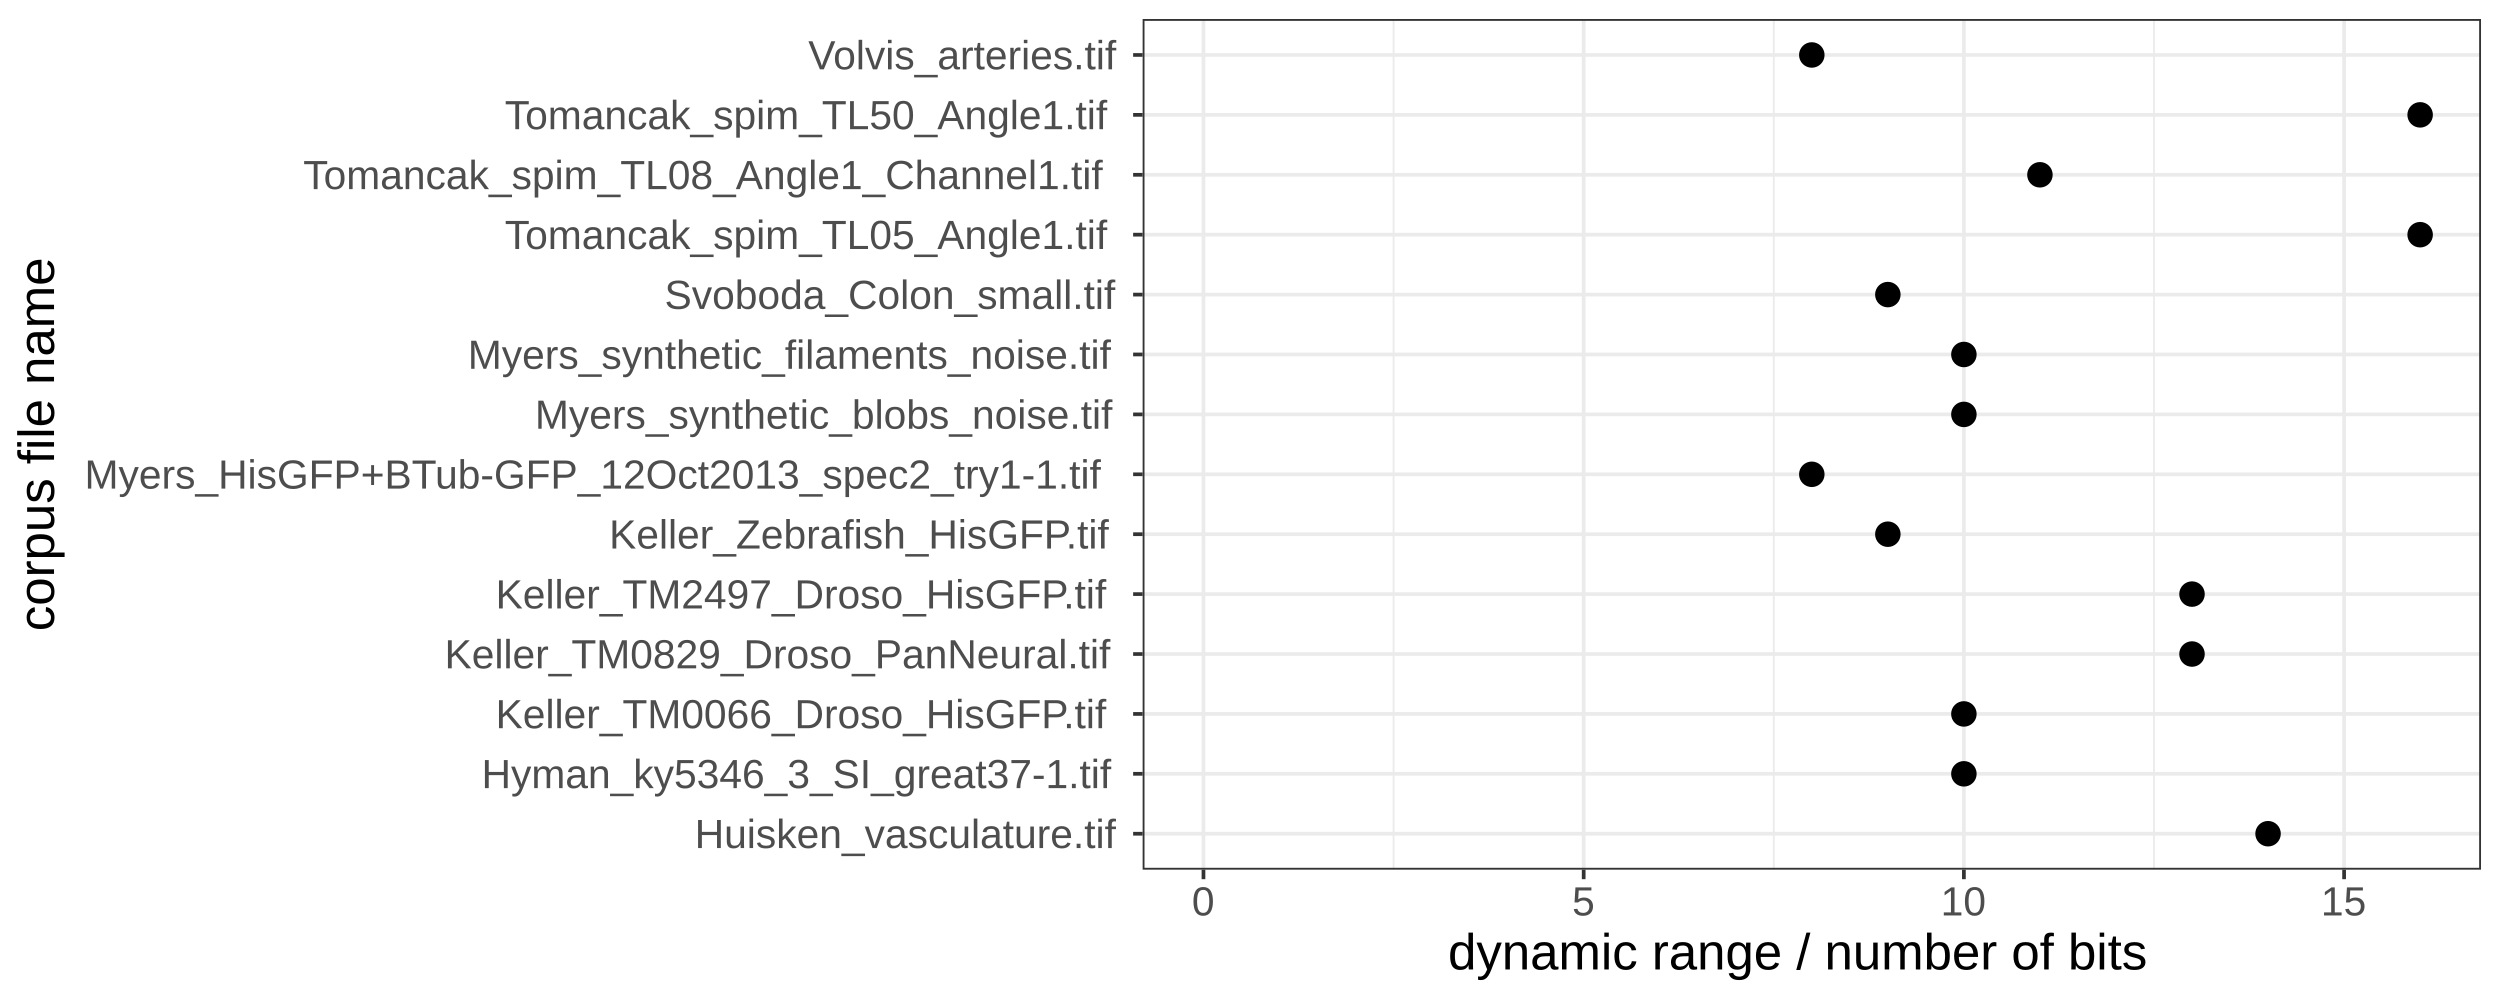
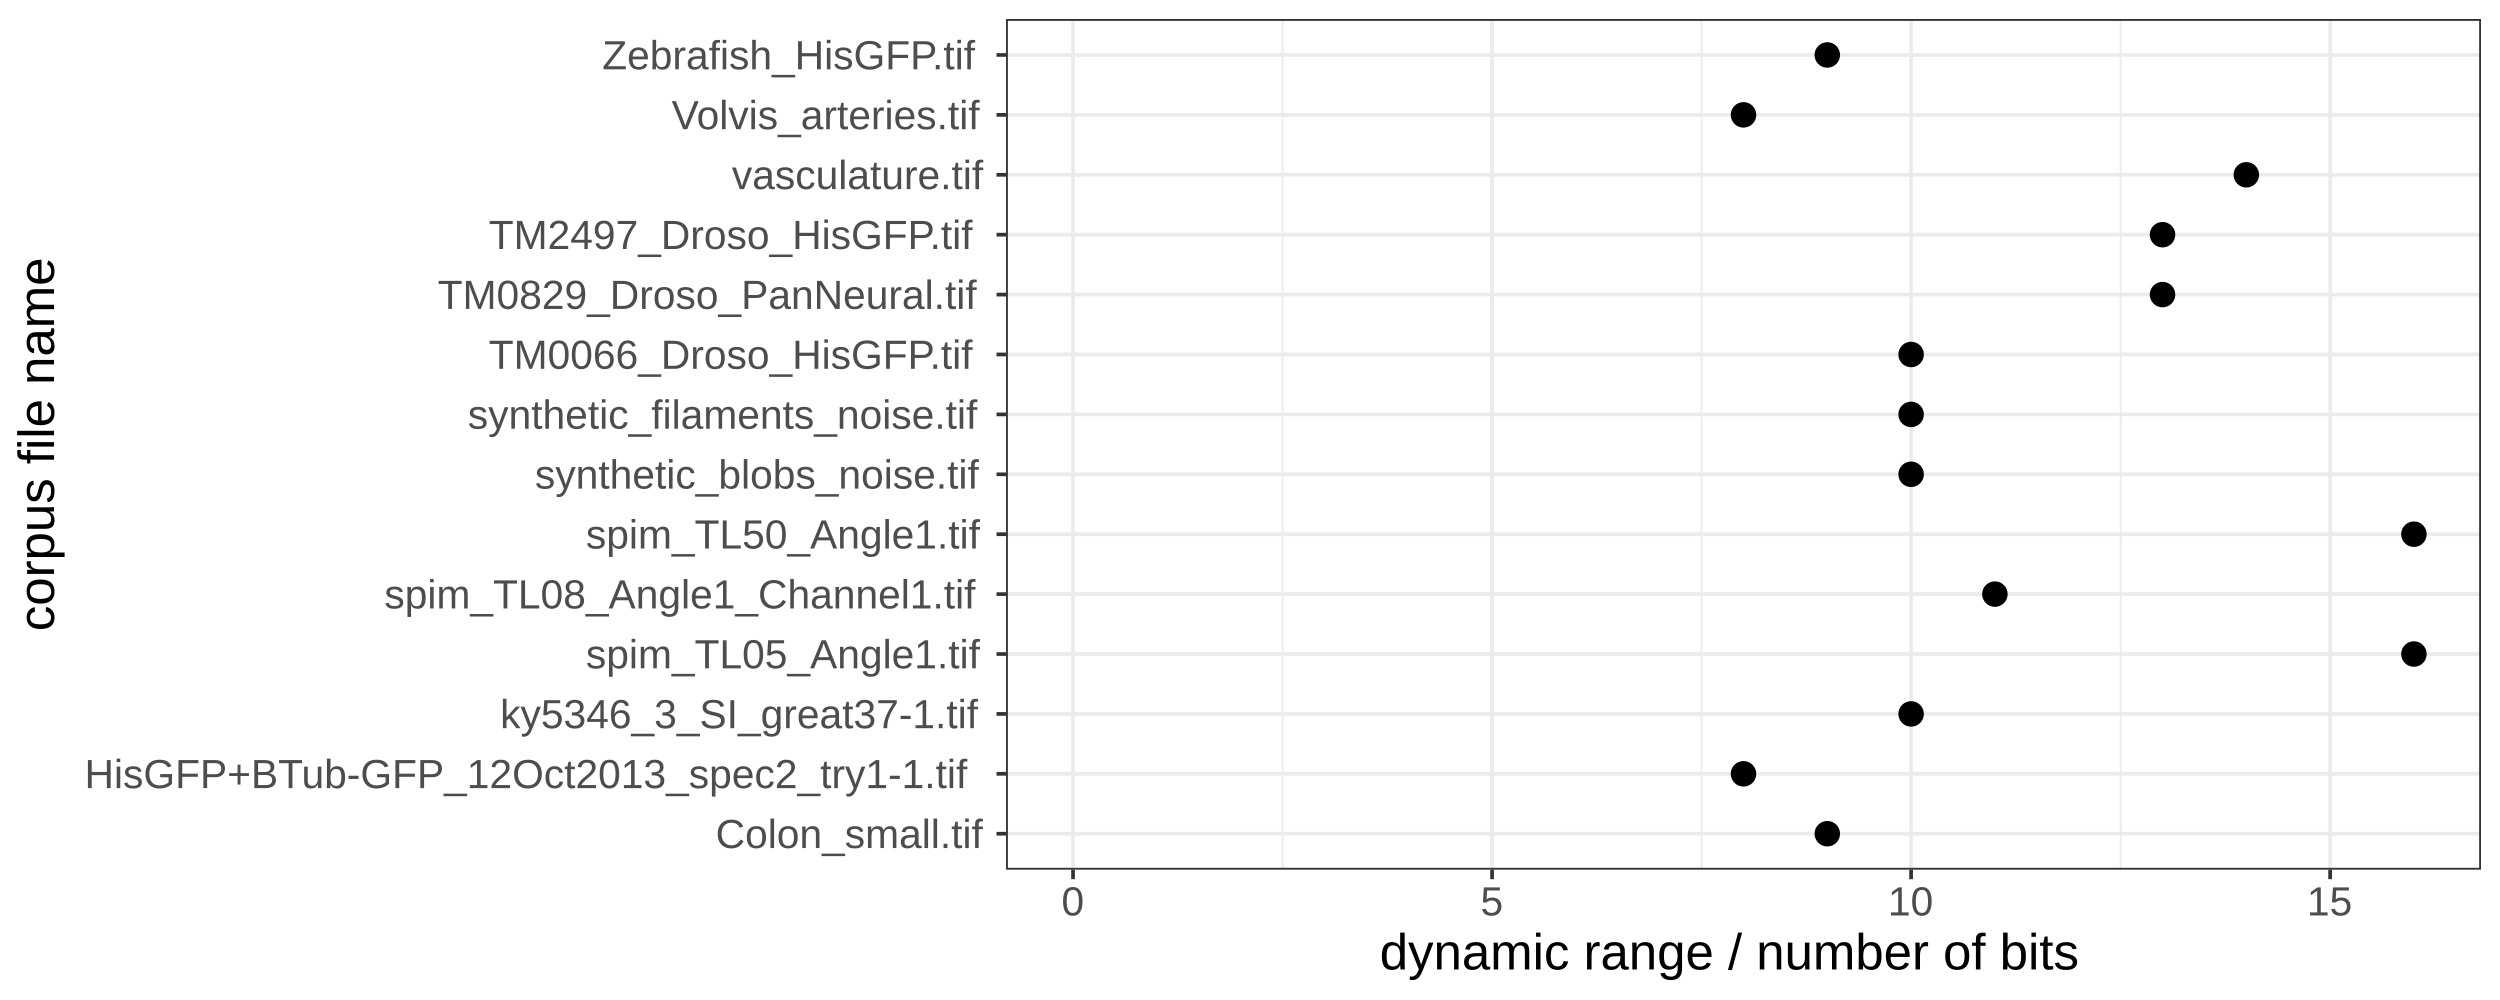
<svg xmlns="http://www.w3.org/2000/svg" viewBox="0 0 720.00 288.00">
  <defs>
    <style type="text/css">
    line, polyline, path, rect, circle {
      fill: none;
      stroke: #000000;
      stroke-linecap: round;
      stroke-linejoin: round;
      stroke-miterlimit: 10.00;
    }
  </style>
  </defs>
  <rect width="100%" height="100%" style="stroke: none; fill: #FFFFFF;" />
  <rect x="0.00" y="0.00" width="720.00" height="288.00" style="stroke-width: 1.07; stroke: #FFFFFF; fill: #FFFFFF;" />
  <defs>
    <clipPath id="cp1">
-       <rect x="329.08" y="5.48" width="385.45" height="244.98" />
+       <rect x="289.74" y="5.48" width="424.79" height="244.98" />
    </clipPath>
  </defs>
-   <rect x="329.08" y="5.48" width="385.45" height="244.98" style="stroke-width: 1.07; stroke: none; fill: #FFFFFF;" clip-path="url(#cp1)" />
-   <polyline points="401.35,250.46 401.35,5.48 " style="stroke-width: 0.53; stroke: #EBEBEB; stroke-linecap: butt;" clip-path="url(#cp1)" />
-   <polyline points="510.85,250.46 510.85,5.48 " style="stroke-width: 0.53; stroke: #EBEBEB; stroke-linecap: butt;" clip-path="url(#cp1)" />
-   <polyline points="620.35,250.46 620.35,5.48 " style="stroke-width: 0.53; stroke: #EBEBEB; stroke-linecap: butt;" clip-path="url(#cp1)" />
-   <polyline points="329.08,240.11 714.52,240.11 " style="stroke-width: 1.07; stroke: #EBEBEB; stroke-linecap: butt;" clip-path="url(#cp1)" />
-   <polyline points="329.08,222.86 714.52,222.86 " style="stroke-width: 1.07; stroke: #EBEBEB; stroke-linecap: butt;" clip-path="url(#cp1)" />
-   <polyline points="329.08,205.61 714.52,205.61 " style="stroke-width: 1.07; stroke: #EBEBEB; stroke-linecap: butt;" clip-path="url(#cp1)" />
-   <polyline points="329.08,188.36 714.52,188.36 " style="stroke-width: 1.07; stroke: #EBEBEB; stroke-linecap: butt;" clip-path="url(#cp1)" />
-   <polyline points="329.08,171.10 714.52,171.10 " style="stroke-width: 1.07; stroke: #EBEBEB; stroke-linecap: butt;" clip-path="url(#cp1)" />
-   <polyline points="329.08,153.85 714.52,153.85 " style="stroke-width: 1.07; stroke: #EBEBEB; stroke-linecap: butt;" clip-path="url(#cp1)" />
-   <polyline points="329.08,136.60 714.52,136.60 " style="stroke-width: 1.07; stroke: #EBEBEB; stroke-linecap: butt;" clip-path="url(#cp1)" />
-   <polyline points="329.08,119.35 714.52,119.35 " style="stroke-width: 1.07; stroke: #EBEBEB; stroke-linecap: butt;" clip-path="url(#cp1)" />
-   <polyline points="329.08,102.09 714.52,102.09 " style="stroke-width: 1.07; stroke: #EBEBEB; stroke-linecap: butt;" clip-path="url(#cp1)" />
-   <polyline points="329.08,84.84 714.52,84.84 " style="stroke-width: 1.07; stroke: #EBEBEB; stroke-linecap: butt;" clip-path="url(#cp1)" />
-   <polyline points="329.08,67.59 714.52,67.59 " style="stroke-width: 1.07; stroke: #EBEBEB; stroke-linecap: butt;" clip-path="url(#cp1)" />
-   <polyline points="329.08,50.34 714.52,50.34 " style="stroke-width: 1.07; stroke: #EBEBEB; stroke-linecap: butt;" clip-path="url(#cp1)" />
-   <polyline points="329.08,33.08 714.52,33.08 " style="stroke-width: 1.07; stroke: #EBEBEB; stroke-linecap: butt;" clip-path="url(#cp1)" />
-   <polyline points="329.08,15.83 714.52,15.83 " style="stroke-width: 1.07; stroke: #EBEBEB; stroke-linecap: butt;" clip-path="url(#cp1)" />
-   <polyline points="346.60,250.46 346.60,5.48 " style="stroke-width: 1.07; stroke: #EBEBEB; stroke-linecap: butt;" clip-path="url(#cp1)" />
-   <polyline points="456.10,250.46 456.10,5.48 " style="stroke-width: 1.07; stroke: #EBEBEB; stroke-linecap: butt;" clip-path="url(#cp1)" />
-   <polyline points="565.60,250.46 565.60,5.48 " style="stroke-width: 1.07; stroke: #EBEBEB; stroke-linecap: butt;" clip-path="url(#cp1)" />
-   <polyline points="675.10,250.46 675.10,5.48 " style="stroke-width: 1.07; stroke: #EBEBEB; stroke-linecap: butt;" clip-path="url(#cp1)" />
-   <circle cx="653.20" cy="240.11" r="2.49pt" style="stroke-width: 0.71; fill: #000000;" clip-path="url(#cp1)" />
-   <circle cx="565.60" cy="222.86" r="2.49pt" style="stroke-width: 0.71; fill: #000000;" clip-path="url(#cp1)" />
-   <circle cx="565.60" cy="205.61" r="2.49pt" style="stroke-width: 0.71; fill: #000000;" clip-path="url(#cp1)" />
-   <circle cx="631.30" cy="188.36" r="2.49pt" style="stroke-width: 0.71; fill: #000000;" clip-path="url(#cp1)" />
-   <circle cx="631.30" cy="171.10" r="2.49pt" style="stroke-width: 0.71; fill: #000000;" clip-path="url(#cp1)" />
-   <circle cx="543.70" cy="153.85" r="2.49pt" style="stroke-width: 0.71; fill: #000000;" clip-path="url(#cp1)" />
-   <circle cx="521.80" cy="136.60" r="2.49pt" style="stroke-width: 0.71; fill: #000000;" clip-path="url(#cp1)" />
-   <circle cx="565.60" cy="119.35" r="2.49pt" style="stroke-width: 0.71; fill: #000000;" clip-path="url(#cp1)" />
-   <circle cx="565.60" cy="102.09" r="2.49pt" style="stroke-width: 0.71; fill: #000000;" clip-path="url(#cp1)" />
-   <circle cx="543.70" cy="84.84" r="2.49pt" style="stroke-width: 0.71; fill: #000000;" clip-path="url(#cp1)" />
-   <circle cx="697.00" cy="67.59" r="2.49pt" style="stroke-width: 0.71; fill: #000000;" clip-path="url(#cp1)" />
-   <circle cx="587.50" cy="50.34" r="2.49pt" style="stroke-width: 0.71; fill: #000000;" clip-path="url(#cp1)" />
-   <circle cx="697.00" cy="33.08" r="2.49pt" style="stroke-width: 0.71; fill: #000000;" clip-path="url(#cp1)" />
-   <circle cx="521.80" cy="15.83" r="2.49pt" style="stroke-width: 0.71; fill: #000000;" clip-path="url(#cp1)" />
-   <rect x="329.08" y="5.48" width="385.45" height="244.98" style="stroke-width: 1.07; stroke: #333333;" clip-path="url(#cp1)" />
+   <rect x="289.74" y="5.48" width="424.79" height="244.98" style="stroke-width: 1.07; stroke: none; fill: #FFFFFF;" clip-path="url(#cp1)" />
+   <polyline points="369.38,250.46 369.38,5.48 " style="stroke-width: 0.53; stroke: #EBEBEB; stroke-linecap: butt;" clip-path="url(#cp1)" />
+   <polyline points="490.06,250.46 490.06,5.48 " style="stroke-width: 0.53; stroke: #EBEBEB; stroke-linecap: butt;" clip-path="url(#cp1)" />
+   <polyline points="610.74,250.46 610.74,5.48 " style="stroke-width: 0.53; stroke: #EBEBEB; stroke-linecap: butt;" clip-path="url(#cp1)" />
+   <polyline points="289.74,240.11 714.52,240.11 " style="stroke-width: 1.07; stroke: #EBEBEB; stroke-linecap: butt;" clip-path="url(#cp1)" />
+   <polyline points="289.74,222.86 714.52,222.86 " style="stroke-width: 1.07; stroke: #EBEBEB; stroke-linecap: butt;" clip-path="url(#cp1)" />
+   <polyline points="289.74,205.61 714.52,205.61 " style="stroke-width: 1.07; stroke: #EBEBEB; stroke-linecap: butt;" clip-path="url(#cp1)" />
+   <polyline points="289.74,188.36 714.52,188.36 " style="stroke-width: 1.07; stroke: #EBEBEB; stroke-linecap: butt;" clip-path="url(#cp1)" />
+   <polyline points="289.74,171.10 714.52,171.10 " style="stroke-width: 1.07; stroke: #EBEBEB; stroke-linecap: butt;" clip-path="url(#cp1)" />
+   <polyline points="289.74,153.85 714.52,153.85 " style="stroke-width: 1.07; stroke: #EBEBEB; stroke-linecap: butt;" clip-path="url(#cp1)" />
+   <polyline points="289.74,136.60 714.52,136.60 " style="stroke-width: 1.07; stroke: #EBEBEB; stroke-linecap: butt;" clip-path="url(#cp1)" />
+   <polyline points="289.74,119.35 714.52,119.35 " style="stroke-width: 1.07; stroke: #EBEBEB; stroke-linecap: butt;" clip-path="url(#cp1)" />
+   <polyline points="289.74,102.09 714.52,102.09 " style="stroke-width: 1.07; stroke: #EBEBEB; stroke-linecap: butt;" clip-path="url(#cp1)" />
+   <polyline points="289.74,84.84 714.52,84.84 " style="stroke-width: 1.07; stroke: #EBEBEB; stroke-linecap: butt;" clip-path="url(#cp1)" />
+   <polyline points="289.74,67.59 714.52,67.59 " style="stroke-width: 1.07; stroke: #EBEBEB; stroke-linecap: butt;" clip-path="url(#cp1)" />
+   <polyline points="289.74,50.34 714.52,50.34 " style="stroke-width: 1.07; stroke: #EBEBEB; stroke-linecap: butt;" clip-path="url(#cp1)" />
+   <polyline points="289.74,33.08 714.52,33.08 " style="stroke-width: 1.07; stroke: #EBEBEB; stroke-linecap: butt;" clip-path="url(#cp1)" />
+   <polyline points="289.74,15.83 714.52,15.83 " style="stroke-width: 1.07; stroke: #EBEBEB; stroke-linecap: butt;" clip-path="url(#cp1)" />
+   <polyline points="309.04,250.46 309.04,5.48 " style="stroke-width: 1.07; stroke: #EBEBEB; stroke-linecap: butt;" clip-path="url(#cp1)" />
+   <polyline points="429.72,250.46 429.72,5.48 " style="stroke-width: 1.07; stroke: #EBEBEB; stroke-linecap: butt;" clip-path="url(#cp1)" />
+   <polyline points="550.40,250.46 550.40,5.48 " style="stroke-width: 1.07; stroke: #EBEBEB; stroke-linecap: butt;" clip-path="url(#cp1)" />
+   <polyline points="671.08,250.46 671.08,5.48 " style="stroke-width: 1.07; stroke: #EBEBEB; stroke-linecap: butt;" clip-path="url(#cp1)" />
+   <circle cx="646.94" cy="50.34" r="2.49pt" style="stroke-width: 0.71; fill: #000000;" clip-path="url(#cp1)" />
+   <circle cx="550.40" cy="205.61" r="2.49pt" style="stroke-width: 0.71; fill: #000000;" clip-path="url(#cp1)" />
+   <circle cx="550.40" cy="102.09" r="2.49pt" style="stroke-width: 0.71; fill: #000000;" clip-path="url(#cp1)" />
+   <circle cx="622.81" cy="84.84" r="2.49pt" style="stroke-width: 0.71; fill: #000000;" clip-path="url(#cp1)" />
+   <circle cx="622.81" cy="67.59" r="2.49pt" style="stroke-width: 0.71; fill: #000000;" clip-path="url(#cp1)" />
+   <circle cx="526.26" cy="15.83" r="2.49pt" style="stroke-width: 0.71; fill: #000000;" clip-path="url(#cp1)" />
+   <circle cx="502.13" cy="222.86" r="2.49pt" style="stroke-width: 0.71; fill: #000000;" clip-path="url(#cp1)" />
+   <circle cx="550.40" cy="136.60" r="2.49pt" style="stroke-width: 0.71; fill: #000000;" clip-path="url(#cp1)" />
+   <circle cx="550.40" cy="119.35" r="2.49pt" style="stroke-width: 0.71; fill: #000000;" clip-path="url(#cp1)" />
+   <circle cx="526.26" cy="240.11" r="2.49pt" style="stroke-width: 0.71; fill: #000000;" clip-path="url(#cp1)" />
+   <circle cx="695.21" cy="188.36" r="2.49pt" style="stroke-width: 0.71; fill: #000000;" clip-path="url(#cp1)" />
+   <circle cx="574.53" cy="171.10" r="2.49pt" style="stroke-width: 0.71; fill: #000000;" clip-path="url(#cp1)" />
+   <circle cx="695.21" cy="153.85" r="2.49pt" style="stroke-width: 0.71; fill: #000000;" clip-path="url(#cp1)" />
+   <circle cx="502.13" cy="33.08" r="2.49pt" style="stroke-width: 0.71; fill: #000000;" clip-path="url(#cp1)" />
+   <rect x="289.74" y="5.48" width="424.79" height="244.98" style="stroke-width: 1.07; stroke: #333333;" clip-path="url(#cp1)" />
  <defs>
    <clipPath id="cp2">
      <rect x="0.00" y="0.00" width="720.00" height="288.00" />
    </clipPath>
  </defs>
  <g clip-path="url(#cp2)">
-     <text x="200.08" y="244.24" style="font-size: 8.80pt; fill: #4D4D4D; font-family: Arial;">Huisken_vasculature.tif</text>
+     <text x="206.11" y="244.24" style="font-size: 8.80pt; fill: #4D4D4D; font-family: Arial;">Colon_small.tif</text>
  </g>
  <g clip-path="url(#cp2)">
-     <text x="138.69" y="226.98" style="font-size: 8.80pt; fill: #4D4D4D; font-family: Arial;">Hyman_ky5346_3_SI_great37-1.tif</text>
+     <text x="24.35" y="226.98" style="font-size: 8.80pt; fill: #4D4D4D; font-family: Arial;">HisGFP+BTub-GFP_12Oct2013_spec2_try1-1.tif</text>
  </g>
  <g clip-path="url(#cp2)">
-     <text x="142.74" y="209.73" style="font-size: 8.80pt; fill: #4D4D4D; font-family: Arial;">Keller_TM0066_Droso_HisGFP.tif</text>
+     <text x="144.04" y="209.73" style="font-size: 8.80pt; fill: #4D4D4D; font-family: Arial;">ky5346_3_SI_great37-1.tif</text>
  </g>
  <g clip-path="url(#cp2)">
-     <text x="128.04" y="192.48" style="font-size: 8.80pt; fill: #4D4D4D; font-family: Arial;">Keller_TM0829_Droso_PanNeural.tif</text>
+     <text x="168.74" y="192.48" style="font-size: 8.80pt; fill: #4D4D4D; font-family: Arial;">spim_TL05_Angle1.tif</text>
  </g>
  <g clip-path="url(#cp2)">
-     <text x="142.74" y="175.23" style="font-size: 8.80pt; fill: #4D4D4D; font-family: Arial;">Keller_TM2497_Droso_HisGFP.tif</text>
+     <text x="110.69" y="175.23" style="font-size: 8.80pt; fill: #4D4D4D; font-family: Arial;">spim_TL08_Angle1_Channel1.tif</text>
  </g>
  <g clip-path="url(#cp2)">
-     <text x="175.43" y="157.98" style="font-size: 8.80pt; fill: #4D4D4D; font-family: Arial;">Keller_Zebrafish_HisGFP.tif</text>
+     <text x="168.74" y="157.98" style="font-size: 8.80pt; fill: #4D4D4D; font-family: Arial;">spim_TL50_Angle1.tif</text>
  </g>
  <g clip-path="url(#cp2)">
-     <text x="24.35" y="140.72" style="font-size: 8.80pt; fill: #4D4D4D; font-family: Arial;">Myers_HisGFP+BTub-GFP_12Oct2013_spec2_try1-1.tif</text>
+     <text x="154.06" y="140.72" style="font-size: 8.80pt; fill: #4D4D4D; font-family: Arial;">synthetic_blobs_noise.tif</text>
  </g>
  <g clip-path="url(#cp2)">
-     <text x="154.06" y="123.47" style="font-size: 8.80pt; fill: #4D4D4D; font-family: Arial;">Myers_synthetic_blobs_noise.tif</text>
+     <text x="134.73" y="123.47" style="font-size: 8.80pt; fill: #4D4D4D; font-family: Arial;">synthetic_filaments_noise.tif</text>
  </g>
  <g clip-path="url(#cp2)">
-     <text x="134.73" y="106.22" style="font-size: 8.80pt; fill: #4D4D4D; font-family: Arial;">Myers_synthetic_filaments_noise.tif</text>
+     <text x="140.76" y="106.22" style="font-size: 8.80pt; fill: #4D4D4D; font-family: Arial;">TM0066_Droso_HisGFP.tif</text>
  </g>
  <g clip-path="url(#cp2)">
-     <text x="191.40" y="88.97" style="font-size: 8.80pt; fill: #4D4D4D; font-family: Arial;">Svoboda_Colon_small.tif</text>
+     <text x="126.06" y="88.97" style="font-size: 8.80pt; fill: #4D4D4D; font-family: Arial;">TM0829_Droso_PanNeural.tif</text>
  </g>
  <g clip-path="url(#cp2)">
-     <text x="145.38" y="71.71" style="font-size: 8.80pt; fill: #4D4D4D; font-family: Arial;">Tomancak_spim_TL05_Angle1.tif</text>
+     <text x="140.76" y="71.71" style="font-size: 8.80pt; fill: #4D4D4D; font-family: Arial;">TM2497_Droso_HisGFP.tif</text>
  </g>
  <g clip-path="url(#cp2)">
-     <text x="87.33" y="54.46" style="font-size: 8.80pt; fill: #4D4D4D; font-family: Arial;">Tomancak_spim_TL08_Angle1_Channel1.tif</text>
+     <text x="210.77" y="54.46" style="font-size: 8.80pt; fill: #4D4D4D; font-family: Arial;">vasculature.tif</text>
  </g>
  <g clip-path="url(#cp2)">
-     <text x="145.38" y="37.21" style="font-size: 8.80pt; fill: #4D4D4D; font-family: Arial;">Tomancak_spim_TL50_Angle1.tif</text>
+     <text x="193.44" y="37.21" style="font-size: 8.80pt; fill: #4D4D4D; font-family: Arial;">Volvis_arteries.tif</text>
  </g>
  <g clip-path="url(#cp2)">
-     <text x="232.78" y="19.96" style="font-size: 8.80pt; fill: #4D4D4D; font-family: Arial;">Volvis_arteries.tif</text>
+     <text x="173.44" y="19.96" style="font-size: 8.80pt; fill: #4D4D4D; font-family: Arial;">Zebrafish_HisGFP.tif</text>
  </g>
-   <polyline points="326.34,240.11 329.08,240.11 " style="stroke-width: 1.07; stroke: #333333; stroke-linecap: butt;" clip-path="url(#cp2)" />
-   <polyline points="326.34,222.86 329.08,222.86 " style="stroke-width: 1.07; stroke: #333333; stroke-linecap: butt;" clip-path="url(#cp2)" />
-   <polyline points="326.34,205.61 329.08,205.61 " style="stroke-width: 1.07; stroke: #333333; stroke-linecap: butt;" clip-path="url(#cp2)" />
-   <polyline points="326.34,188.36 329.08,188.36 " style="stroke-width: 1.07; stroke: #333333; stroke-linecap: butt;" clip-path="url(#cp2)" />
-   <polyline points="326.34,171.10 329.08,171.10 " style="stroke-width: 1.07; stroke: #333333; stroke-linecap: butt;" clip-path="url(#cp2)" />
-   <polyline points="326.34,153.85 329.08,153.85 " style="stroke-width: 1.07; stroke: #333333; stroke-linecap: butt;" clip-path="url(#cp2)" />
-   <polyline points="326.34,136.60 329.08,136.60 " style="stroke-width: 1.07; stroke: #333333; stroke-linecap: butt;" clip-path="url(#cp2)" />
-   <polyline points="326.34,119.35 329.08,119.35 " style="stroke-width: 1.07; stroke: #333333; stroke-linecap: butt;" clip-path="url(#cp2)" />
-   <polyline points="326.34,102.09 329.08,102.09 " style="stroke-width: 1.07; stroke: #333333; stroke-linecap: butt;" clip-path="url(#cp2)" />
-   <polyline points="326.34,84.84 329.08,84.84 " style="stroke-width: 1.07; stroke: #333333; stroke-linecap: butt;" clip-path="url(#cp2)" />
-   <polyline points="326.34,67.59 329.08,67.59 " style="stroke-width: 1.07; stroke: #333333; stroke-linecap: butt;" clip-path="url(#cp2)" />
-   <polyline points="326.34,50.34 329.08,50.34 " style="stroke-width: 1.07; stroke: #333333; stroke-linecap: butt;" clip-path="url(#cp2)" />
-   <polyline points="326.34,33.08 329.08,33.08 " style="stroke-width: 1.07; stroke: #333333; stroke-linecap: butt;" clip-path="url(#cp2)" />
-   <polyline points="326.34,15.83 329.08,15.83 " style="stroke-width: 1.07; stroke: #333333; stroke-linecap: butt;" clip-path="url(#cp2)" />
-   <polyline points="346.60,253.20 346.60,250.46 " style="stroke-width: 1.07; stroke: #333333; stroke-linecap: butt;" clip-path="url(#cp2)" />
-   <polyline points="456.10,253.20 456.10,250.46 " style="stroke-width: 1.07; stroke: #333333; stroke-linecap: butt;" clip-path="url(#cp2)" />
-   <polyline points="565.60,253.20 565.60,250.46 " style="stroke-width: 1.07; stroke: #333333; stroke-linecap: butt;" clip-path="url(#cp2)" />
-   <polyline points="675.10,253.20 675.10,250.46 " style="stroke-width: 1.07; stroke: #333333; stroke-linecap: butt;" clip-path="url(#cp2)" />
+   <polyline points="287.00,240.11 289.74,240.11 " style="stroke-width: 1.07; stroke: #333333; stroke-linecap: butt;" clip-path="url(#cp2)" />
+   <polyline points="287.00,222.86 289.74,222.86 " style="stroke-width: 1.07; stroke: #333333; stroke-linecap: butt;" clip-path="url(#cp2)" />
+   <polyline points="287.00,205.61 289.74,205.61 " style="stroke-width: 1.07; stroke: #333333; stroke-linecap: butt;" clip-path="url(#cp2)" />
+   <polyline points="287.00,188.36 289.74,188.36 " style="stroke-width: 1.07; stroke: #333333; stroke-linecap: butt;" clip-path="url(#cp2)" />
+   <polyline points="287.00,171.10 289.74,171.10 " style="stroke-width: 1.07; stroke: #333333; stroke-linecap: butt;" clip-path="url(#cp2)" />
+   <polyline points="287.00,153.85 289.74,153.85 " style="stroke-width: 1.07; stroke: #333333; stroke-linecap: butt;" clip-path="url(#cp2)" />
+   <polyline points="287.00,136.60 289.74,136.60 " style="stroke-width: 1.07; stroke: #333333; stroke-linecap: butt;" clip-path="url(#cp2)" />
+   <polyline points="287.00,119.35 289.74,119.35 " style="stroke-width: 1.07; stroke: #333333; stroke-linecap: butt;" clip-path="url(#cp2)" />
+   <polyline points="287.00,102.09 289.74,102.09 " style="stroke-width: 1.07; stroke: #333333; stroke-linecap: butt;" clip-path="url(#cp2)" />
+   <polyline points="287.00,84.84 289.74,84.84 " style="stroke-width: 1.07; stroke: #333333; stroke-linecap: butt;" clip-path="url(#cp2)" />
+   <polyline points="287.00,67.59 289.74,67.59 " style="stroke-width: 1.07; stroke: #333333; stroke-linecap: butt;" clip-path="url(#cp2)" />
+   <polyline points="287.00,50.34 289.74,50.34 " style="stroke-width: 1.07; stroke: #333333; stroke-linecap: butt;" clip-path="url(#cp2)" />
+   <polyline points="287.00,33.08 289.74,33.08 " style="stroke-width: 1.07; stroke: #333333; stroke-linecap: butt;" clip-path="url(#cp2)" />
+   <polyline points="287.00,15.83 289.74,15.83 " style="stroke-width: 1.07; stroke: #333333; stroke-linecap: butt;" clip-path="url(#cp2)" />
+   <polyline points="309.04,253.20 309.04,250.46 " style="stroke-width: 1.07; stroke: #333333; stroke-linecap: butt;" clip-path="url(#cp2)" />
+   <polyline points="429.72,253.20 429.72,250.46 " style="stroke-width: 1.07; stroke: #333333; stroke-linecap: butt;" clip-path="url(#cp2)" />
+   <polyline points="550.40,253.20 550.40,250.46 " style="stroke-width: 1.07; stroke: #333333; stroke-linecap: butt;" clip-path="url(#cp2)" />
+   <polyline points="671.08,253.20 671.08,250.46 " style="stroke-width: 1.07; stroke: #333333; stroke-linecap: butt;" clip-path="url(#cp2)" />
  <g clip-path="url(#cp2)">
-     <text x="343.26" y="263.65" style="font-size: 8.80pt; fill: #4D4D4D; font-family: Arial;">0</text>
+     <text x="305.71" y="263.65" style="font-size: 8.80pt; fill: #4D4D4D; font-family: Arial;">0</text>
  </g>
  <g clip-path="url(#cp2)">
-     <text x="452.76" y="263.65" style="font-size: 8.80pt; fill: #4D4D4D; font-family: Arial;">5</text>
+     <text x="426.38" y="263.65" style="font-size: 8.80pt; fill: #4D4D4D; font-family: Arial;">5</text>
  </g>
  <g clip-path="url(#cp2)">
-     <text x="558.92" y="263.65" style="font-size: 8.80pt; fill: #4D4D4D; font-family: Arial;">10</text>
+     <text x="543.73" y="263.65" style="font-size: 8.80pt; fill: #4D4D4D; font-family: Arial;">10</text>
  </g>
  <g clip-path="url(#cp2)">
-     <text x="668.43" y="263.65" style="font-size: 8.80pt; fill: #4D4D4D; font-family: Arial;">15</text>
+     <text x="664.40" y="263.65" style="font-size: 8.80pt; fill: #4D4D4D; font-family: Arial;">15</text>
  </g>
  <g clip-path="url(#cp2)">
-     <text x="417.04" y="279.21" style="font-size: 11.00pt; font-family: Arial;"> dynamic range / number of bits </text>
+     <text x="397.37" y="279.21" style="font-size: 11.00pt; font-family: Arial;"> dynamic range / number of bits </text>
  </g>
  <g clip-path="url(#cp2)">
    <text transform="translate(15.56,181.78) rotate(-90)" style="font-size: 11.00pt; font-family: Arial;">corpus file name</text>
  </g>
</svg>
